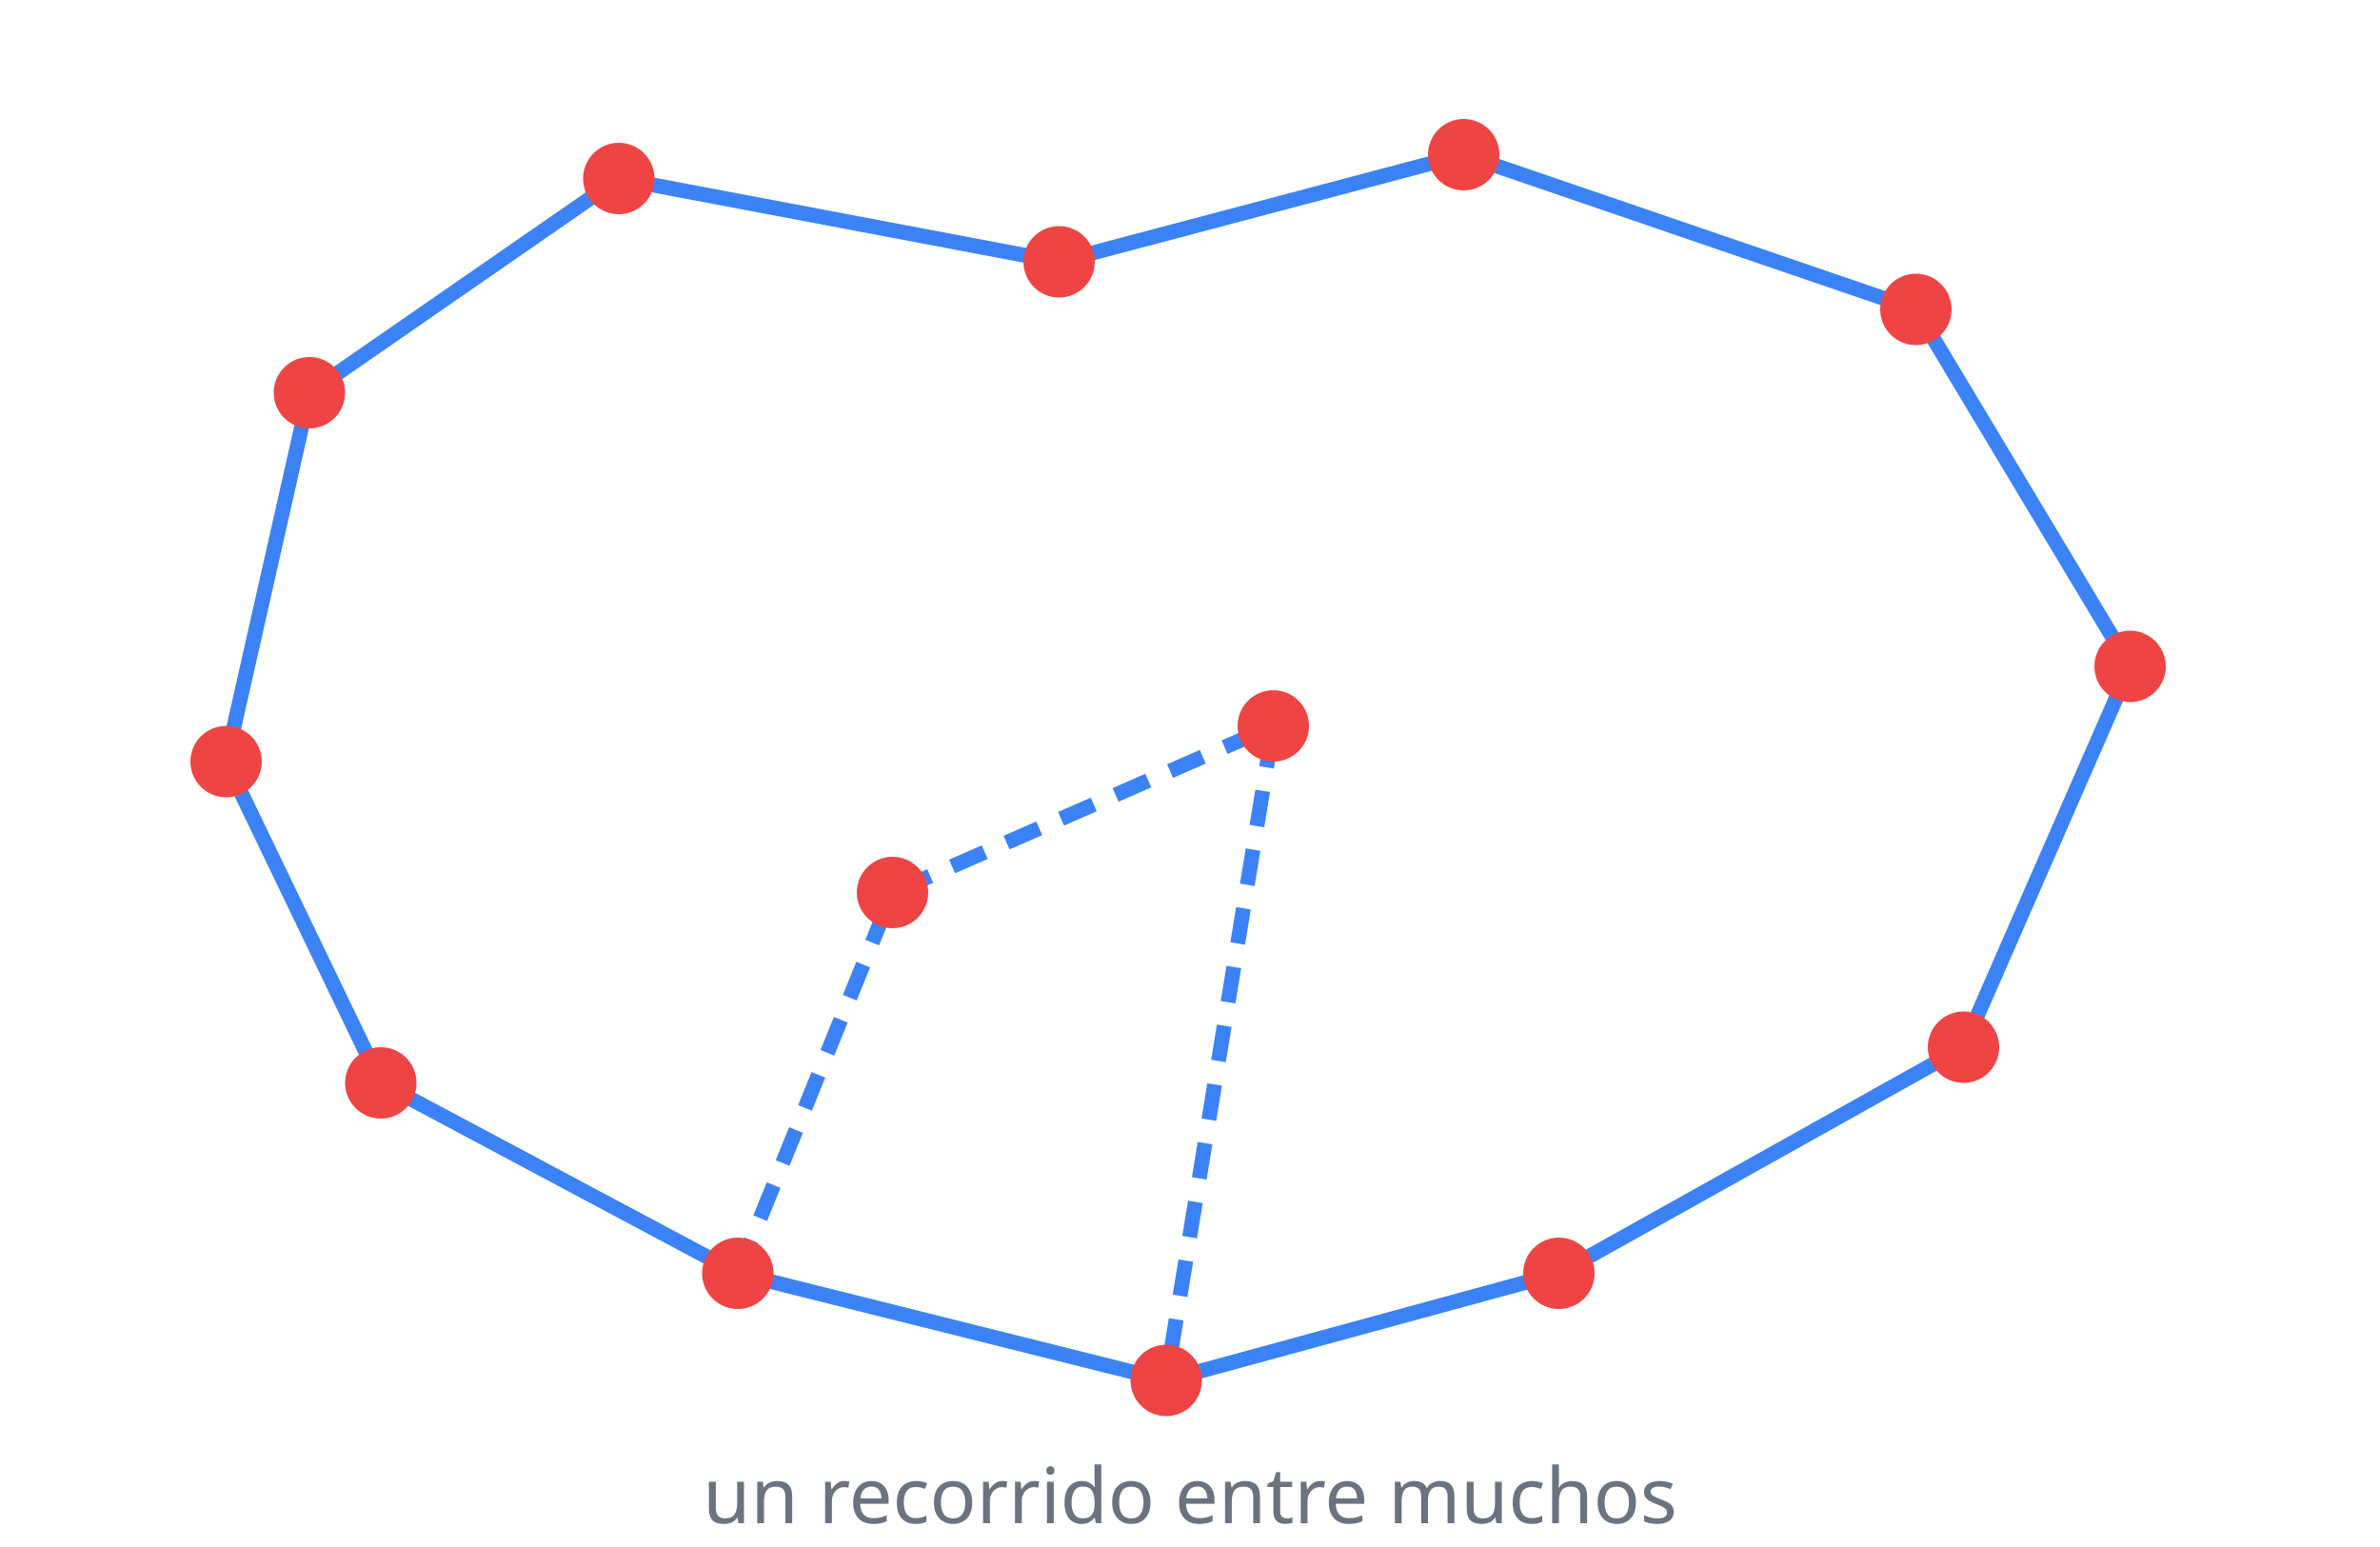
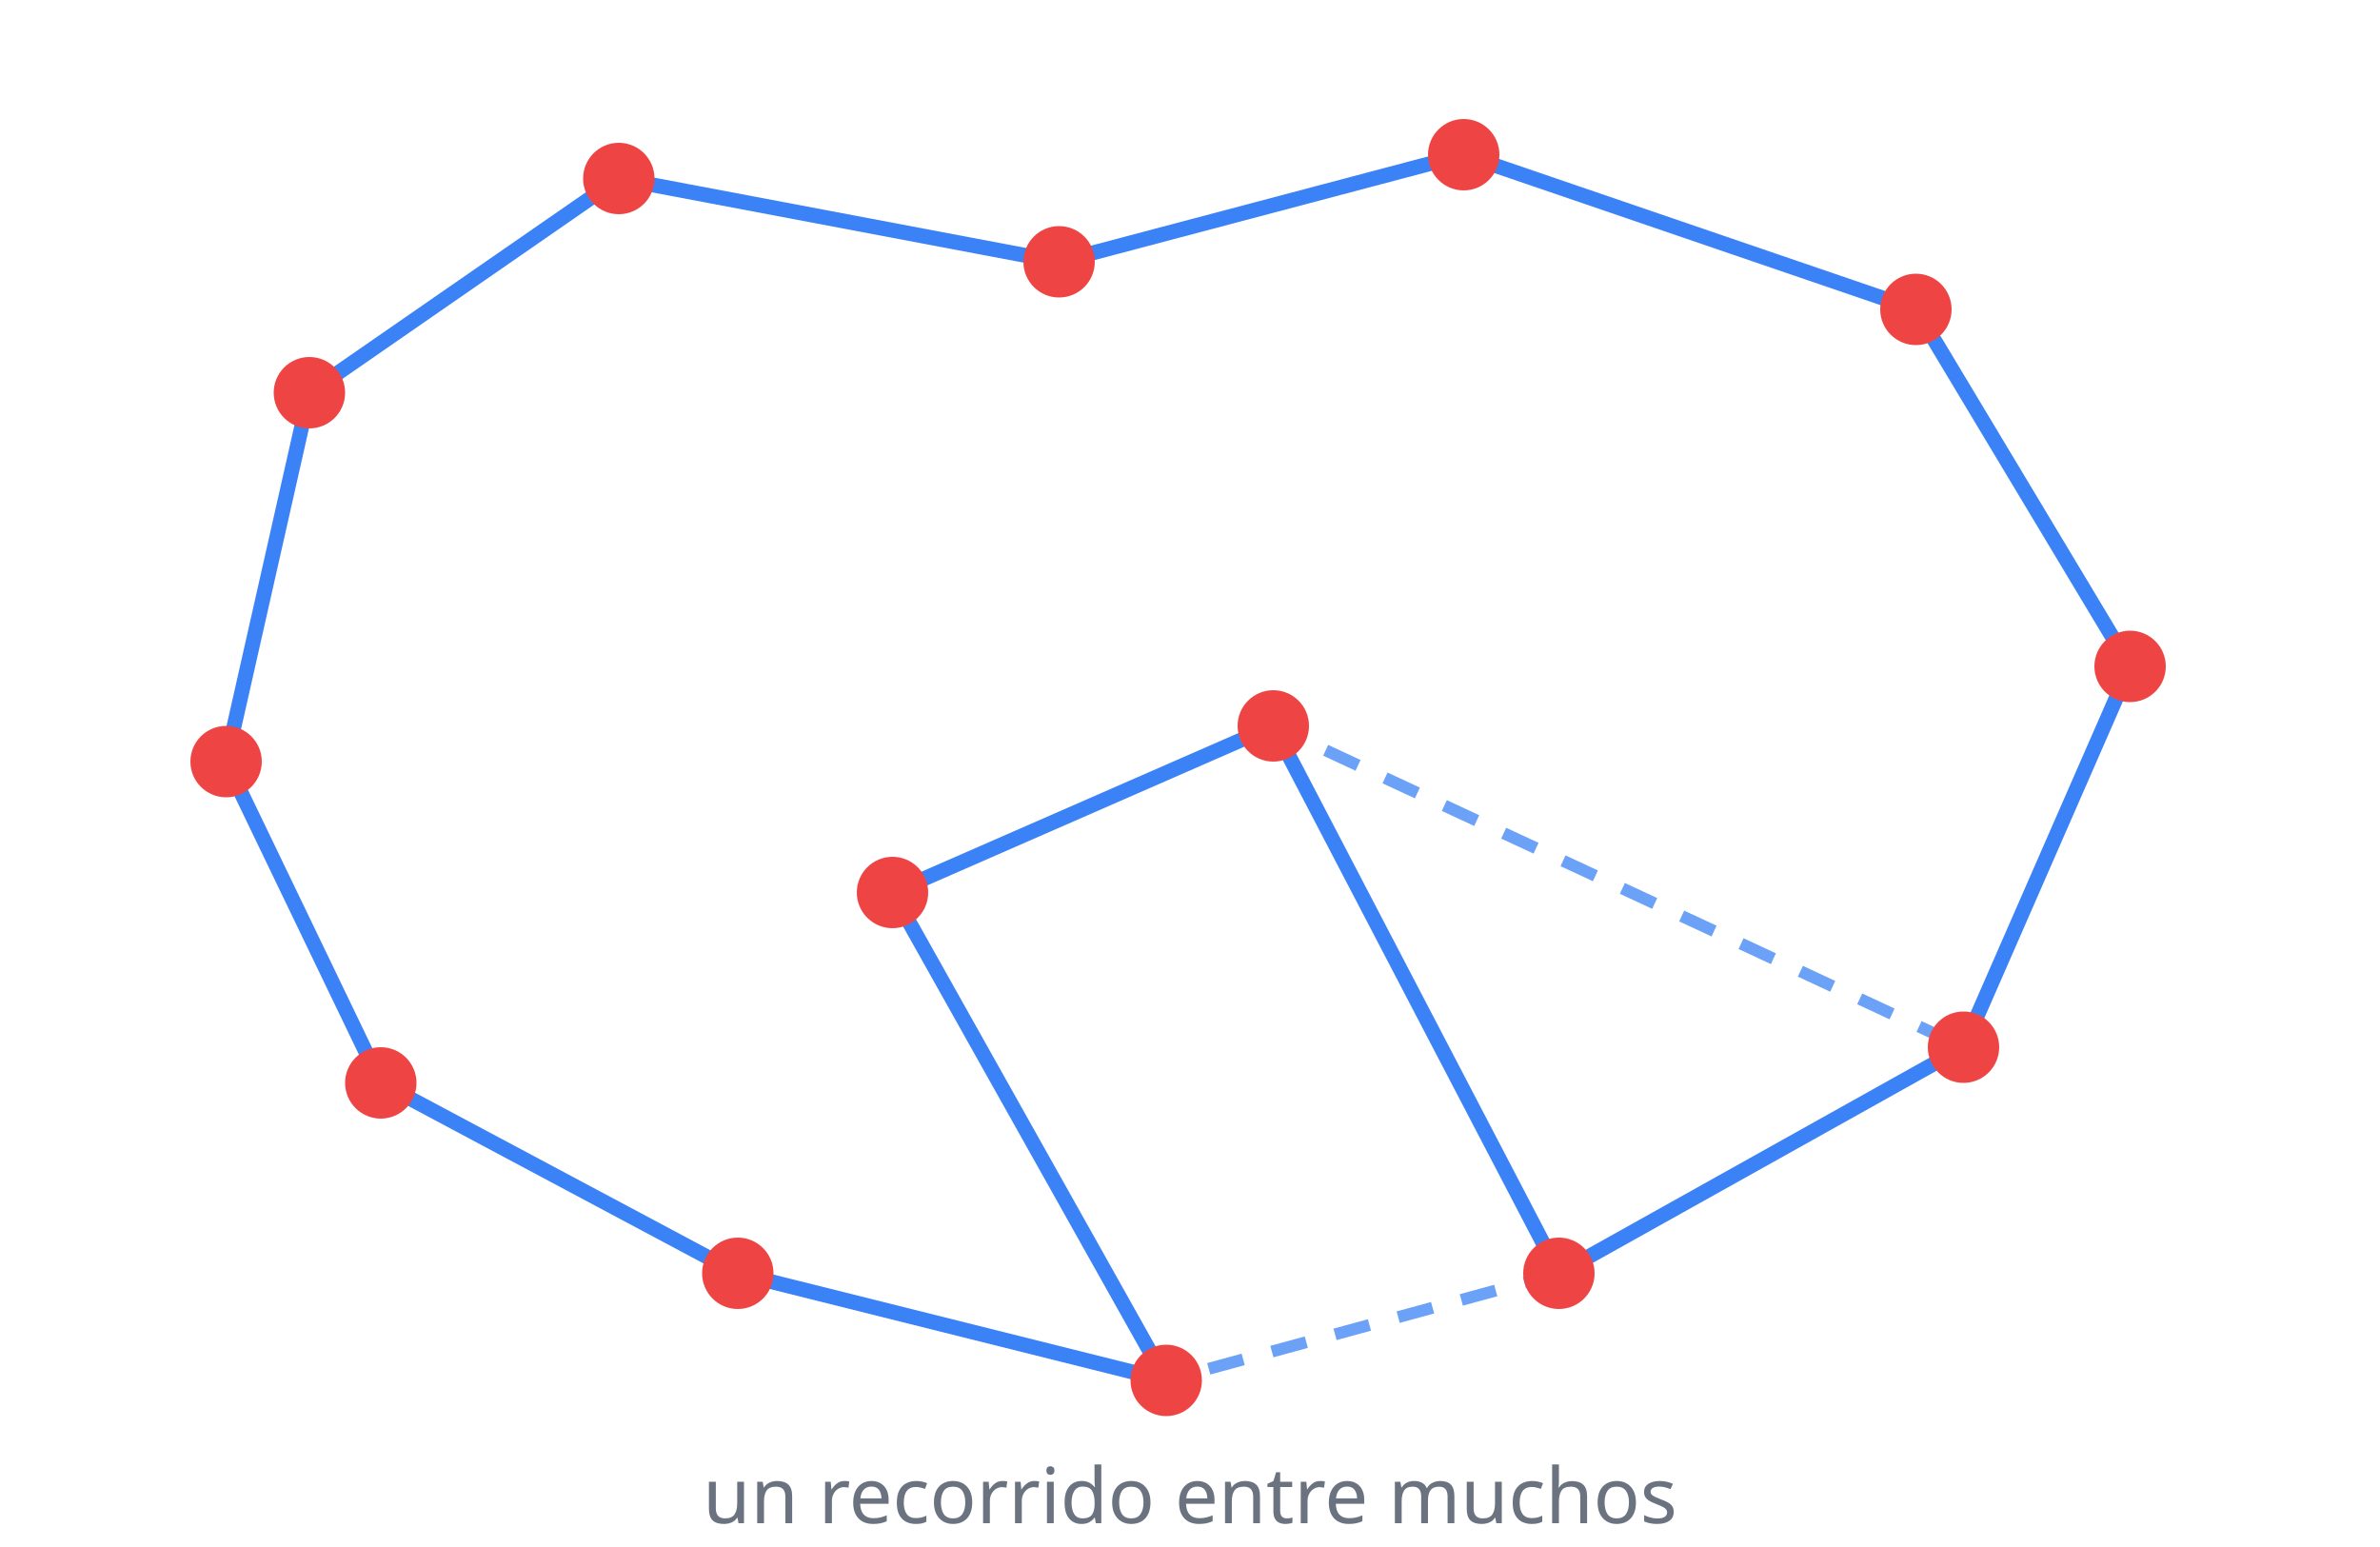
- <svg xmlns="http://www.w3.org/2000/svg" viewBox="0 0 400 260" width="400" height="260">
-   <path d="M52 66 L104 30 L178 44 L246 26 L322 52 L358 112 L330 176 L262 214 L196 232        L124 214 L64 182 L38 128 Z" stroke="#3b82f6" stroke-width="2.5" fill="none" stroke-linejoin="round" />
-   <path d="M124 214 L150 150 L214 122 L196 232" stroke="#3b82f6" stroke-width="2.5" fill="none" stroke-linejoin="round" stroke-dasharray="6 4" />
+ <svg xmlns="http://www.w3.org/2000/svg" viewBox="0 0 400 260" width="400" height="260" role="img">
+   <path d="M52 66 L104 30 L178 44 L246 26 L322 52 L358 112 L330 176 L262 214 L214 122        L150 150 L196 232 L124 214 L64 182 L38 128 Z" stroke="#3b82f6" stroke-width="2.5" fill="none" stroke-linejoin="round" />
+   <path d="M262 214 L196 232 L150 150 L214 122 L330 176" stroke="#3b82f6" stroke-width="2" fill="none" stroke-linejoin="round" stroke-dasharray="6 5" opacity="0.75" />
  <g fill="#ef4444">
    <circle cx="52" cy="66" r="6" />
    <circle cx="104" cy="30" r="6" />
    <circle cx="178" cy="44" r="6" />
    <circle cx="246" cy="26" r="6" />
    <circle cx="322" cy="52" r="6" />
    <circle cx="358" cy="112" r="6" />
    <circle cx="330" cy="176" r="6" />
    <circle cx="262" cy="214" r="6" />
    <circle cx="196" cy="232" r="6" />
    <circle cx="124" cy="214" r="6" />
    <circle cx="64" cy="182" r="6" />
    <circle cx="38" cy="128" r="6" />
    <circle cx="150" cy="150" r="6" />
    <circle cx="214" cy="122" r="6" />
  </g>
  <g fill="#6b7280" font-family="system-ui, sans-serif" font-size="13">
    <text x="200" y="256" text-anchor="middle">un recorrido entre muchos</text>
  </g>
</svg>
